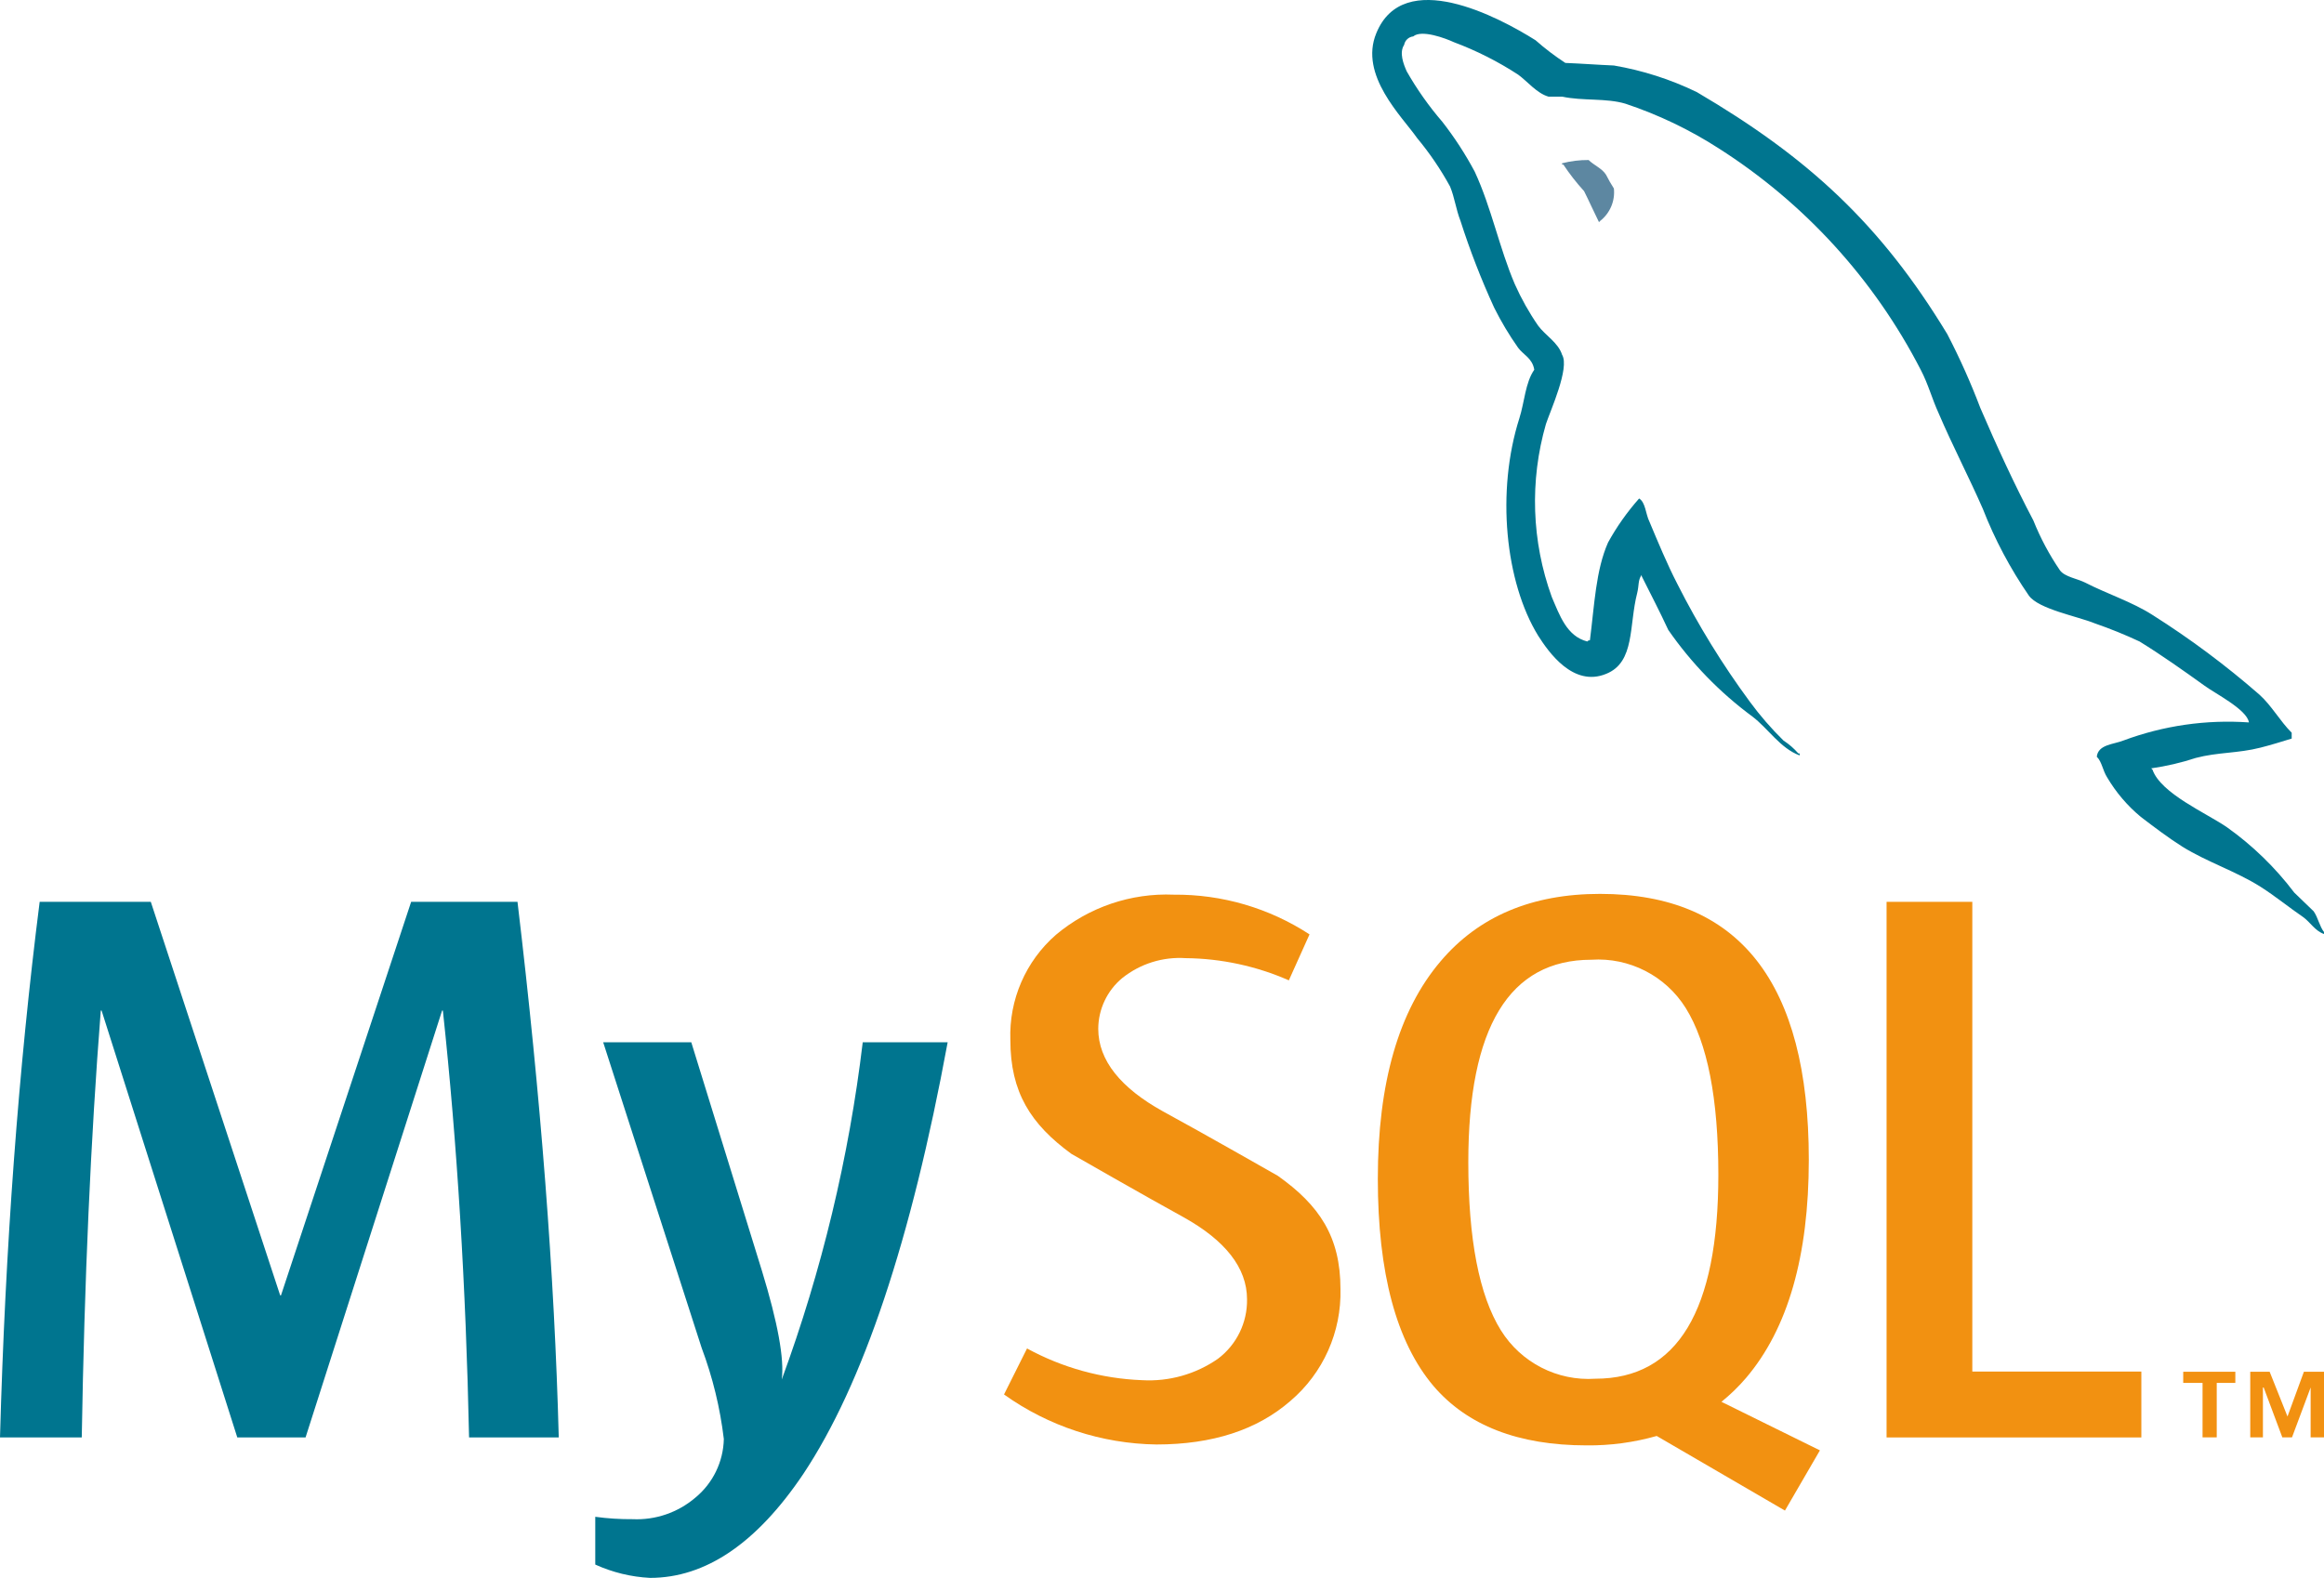
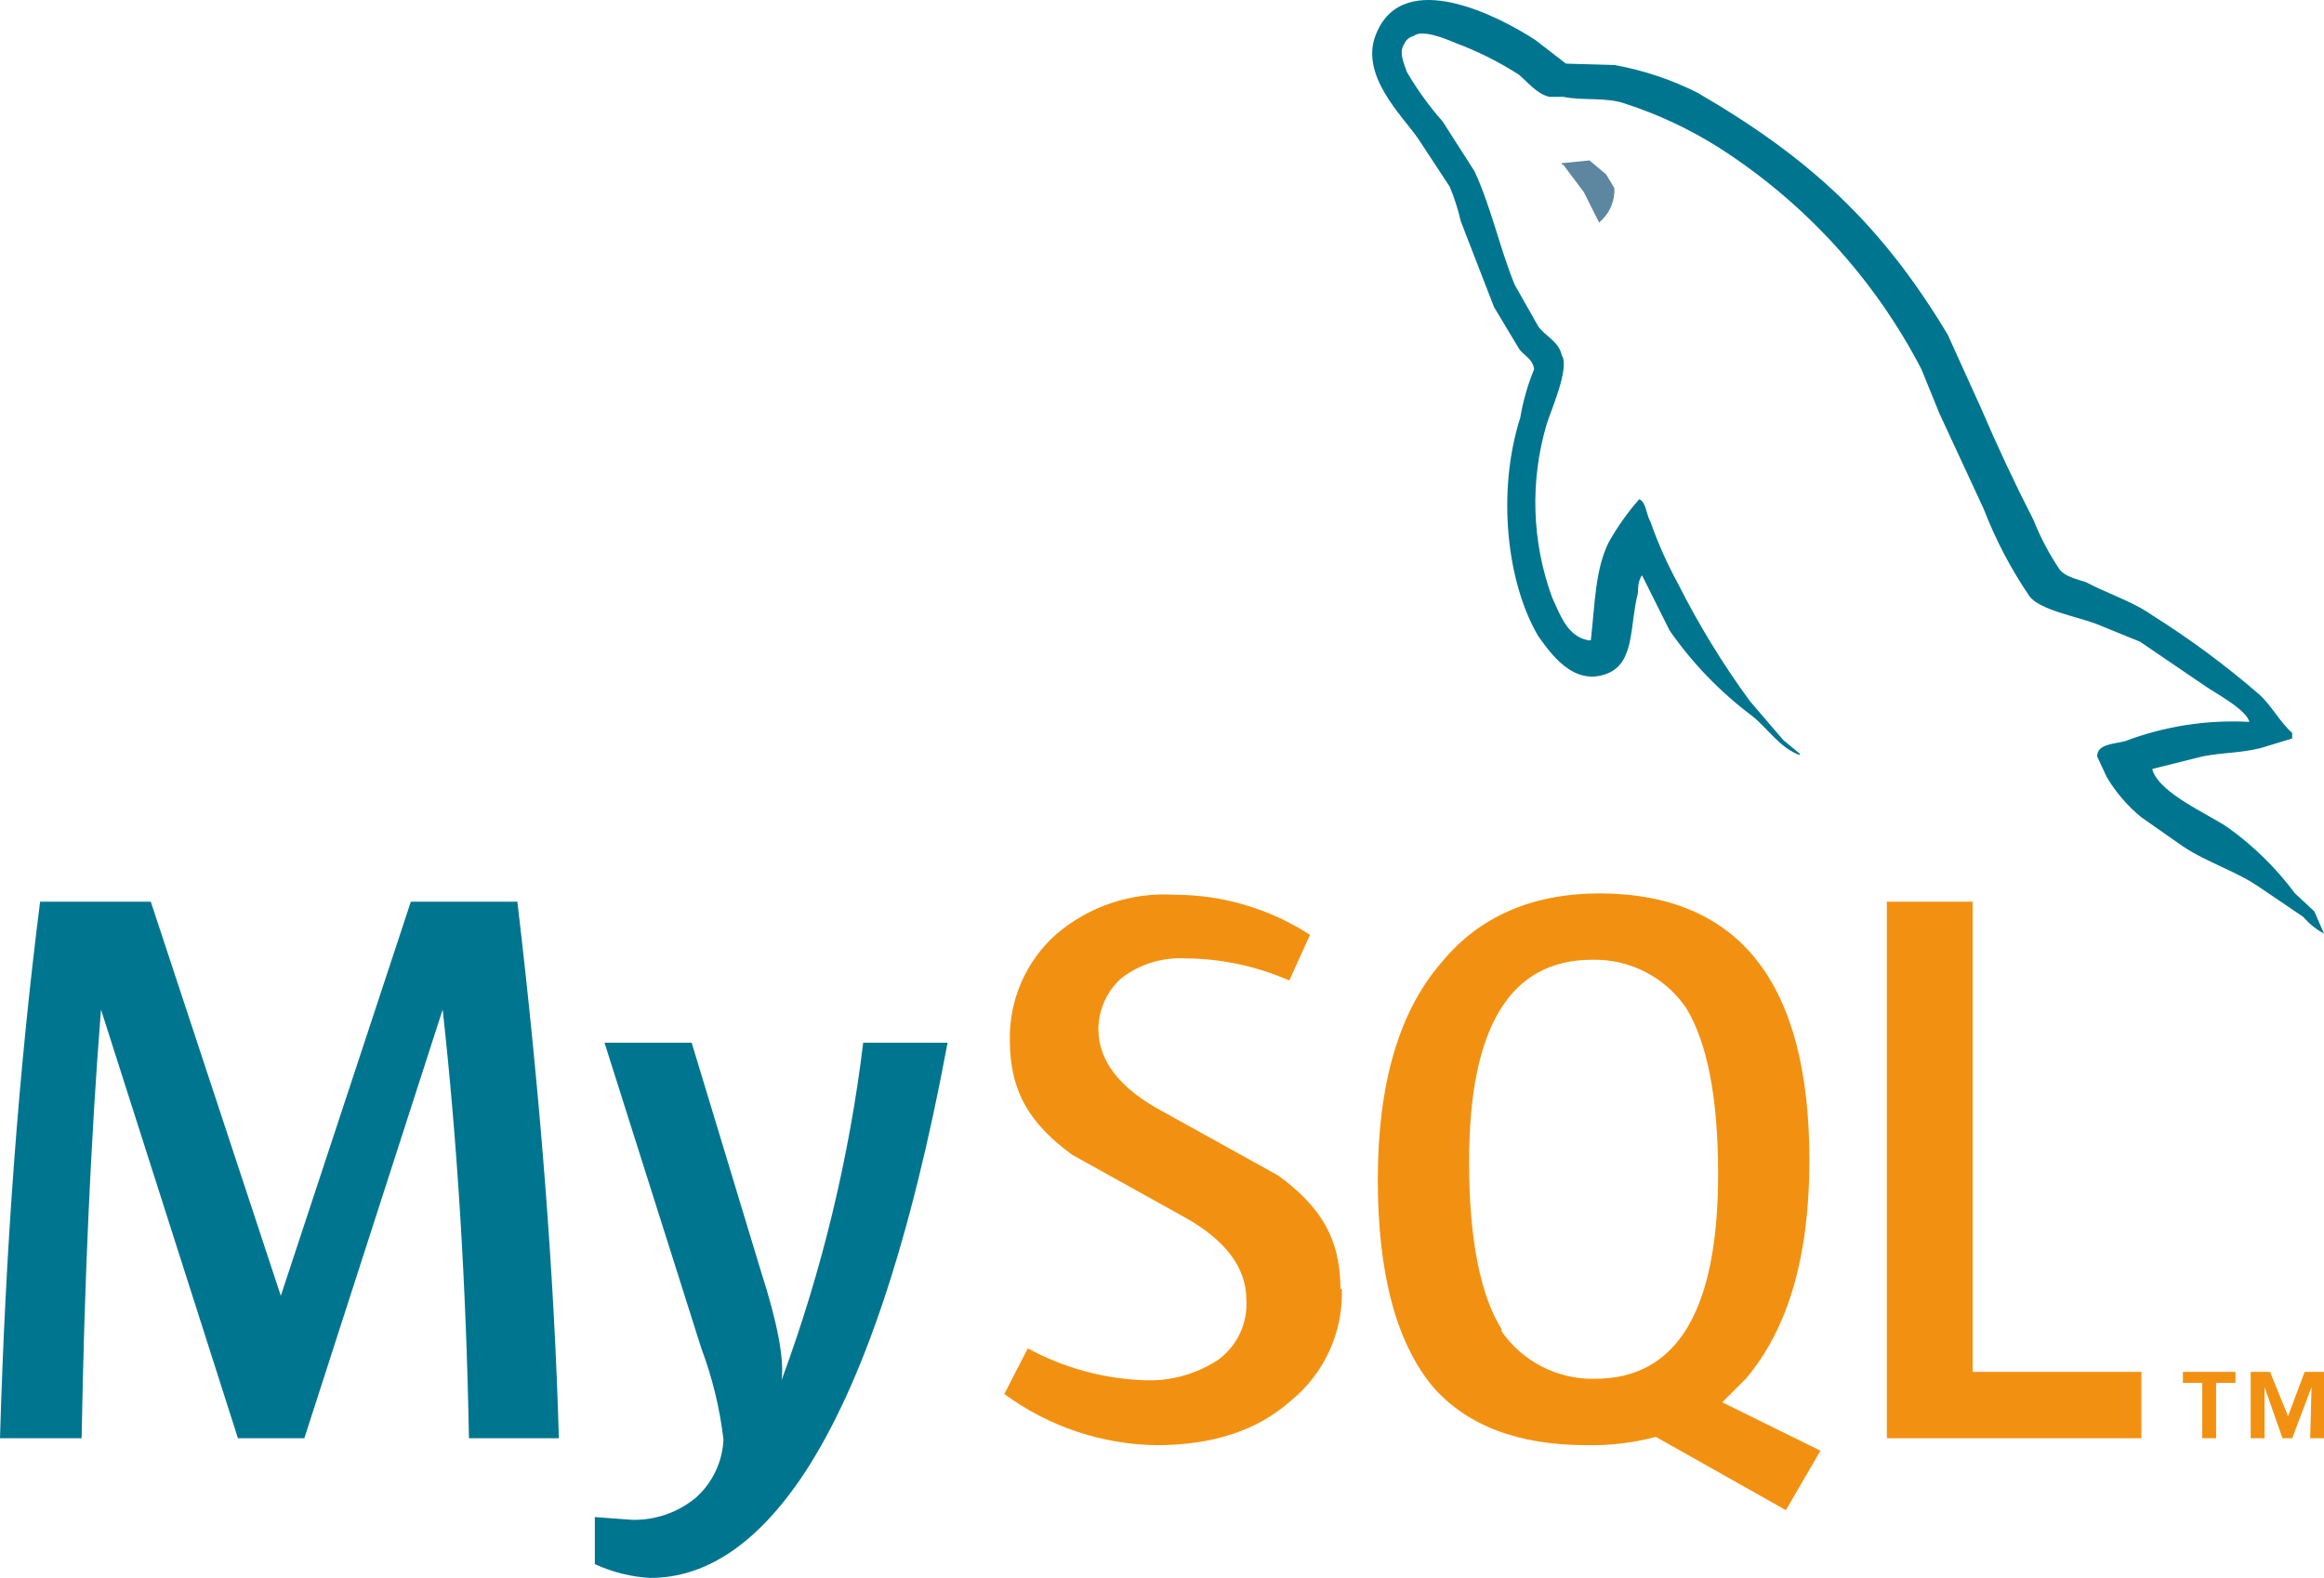
- <svg xmlns="http://www.w3.org/2000/svg" viewBox="0 0 168.026 114.114">
-   <g id="Layer_2" data-name="Layer 2">
-     <g id="Layer_1-2" data-name="Layer 1">
-       <path d="M114.858,11.573a7.472,7.472,0,0,0-1.919.235v.094h.092a15.801,15.801,0,0,0,1.498,1.92c.377.749.704,1.495,1.078,2.244.047-.045.092-.094.092-.094a2.628,2.628,0,0,0,.986-2.34,10.549,10.549,0,0,1-.562-.983c-.28-.467-.89-.701-1.265-1.076" style="fill:#5d87a1;fill-rule:evenodd" />
-       <path d="M40.398,103.958H33.914q-.343-16.414-1.894-30.872h-.057l-9.871,30.872H17.156L7.345,73.086H7.287q-1.091,13.887-1.376,30.872H0Q.573,83.299,2.868,65.222h8.035l9.354,28.462h.058l9.411-28.462h7.689q2.525,21.173,2.983,38.735" style="fill:#00758f" />
-       <path d="M68.516,75.38q-3.959,21.486-10.444,31.229-5.052,7.506-11.075,7.506a10.906,10.906,0,0,1-3.959-.964V109.697a18.789,18.789,0,0,0,2.697.172,6.521,6.521,0,0,0,4.534-1.552,5.655,5.655,0,0,0,2.064-4.245,28.299,28.299,0,0,0-1.606-6.598L43.611,75.38h6.369L55.087,91.904q1.721,5.628,1.435,7.864A107.898,107.898,0,0,0,62.376,75.38Z" style="fill:#00758f" />
-       <polygon points="154.82 103.958 136.4 103.958 136.4 65.222 142.599 65.222 142.599 99.193 154.82 99.193 154.82 103.958" style="fill:#f29111" />
-       <path d="M131.581,104.892l-7.12-3.511a13.348,13.348,0,0,0,1.781-1.73q4.534-5.331,4.535-15.778,0-19.222-15.092-19.226-7.402,0-11.535,4.88Q99.615,74.864,99.617,85.25q0,10.214,4.016,14.978,3.674,4.302,11.077,4.304a17.854,17.854,0,0,0,5.071-.681l9.271,5.396Zm-23.068-8.684q-2.354-3.787-2.354-12.163,0-14.632,8.895-14.635a7.469,7.469,0,0,1,6.83,3.499q2.351,3.789,2.353,12.052,0,14.748-8.895,14.75a7.456,7.456,0,0,1-6.828-3.503" style="fill:#f29111;fill-rule:evenodd" />
-       <path d="M96.916,93.221a10.283,10.283,0,0,1-3.613,8.092q-3.612,3.151-9.694,3.154A19.434,19.434,0,0,1,72.591,100.85l1.664-3.327a18.883,18.883,0,0,0,8.318,2.294,8.727,8.727,0,0,0,5.479-1.545A5.274,5.274,0,0,0,90.161,93.97c0-2.301-1.604-4.267-4.547-5.915-2.718-1.491-8.148-4.604-8.148-4.604-2.942-2.146-4.417-4.449-4.417-8.243a9.635,9.635,0,0,1,3.297-7.604,12.443,12.443,0,0,1,8.523-2.9,17.64,17.64,0,0,1,9.81,2.872L93.184,70.9a18.999,18.999,0,0,0-7.455-1.605,6.643,6.643,0,0,0-4.588,1.438,4.796,4.796,0,0,0-1.737,3.67c0,2.294,1.639,4.284,4.664,5.965,2.752,1.492,8.314,4.665,8.314,4.665,3.026,2.143,4.534,4.426,4.534,8.188" style="fill:#f29111" />
-       <path d="M162.598,52.247a21.643,21.643,0,0,0-9.08,1.31c-.702.28-1.823.28-1.92,1.17.377.374.422.981.752,1.499a10.925,10.925,0,0,0,2.433,2.854c.983.749,1.966,1.495,2.997,2.15,1.823,1.128,3.884,1.78,5.659,2.904,1.033.654,2.06,1.496,3.093,2.2.513.374.838.983,1.495,1.215v-.142c-.329-.42-.422-1.028-.747-1.499-.468-.465-.936-.889-1.405-1.355a22.302,22.302,0,0,0-4.866-4.726c-1.499-1.032-4.777-2.437-5.383-4.163,0,0-.049-.05-.095-.096a18.809,18.809,0,0,0,3.23-.754c1.589-.42,3.04-.325,4.678-.745.75-.189,1.499-.424,2.251-.654v-.424c-.847-.841-1.452-1.966-2.342-2.761a62.669,62.669,0,0,0-7.723-5.757c-1.453-.936-3.325-1.542-4.87-2.34-.559-.281-1.494-.42-1.823-.891a18.782,18.782,0,0,1-1.92-3.603c-1.355-2.571-2.669-5.425-3.837-8.144a50.052,50.052,0,0,0-2.387-5.334c-4.823-7.958-10.063-12.776-18.113-17.504a22.433,22.433,0,0,0-5.989-1.92c-1.172-.049-2.341-.14-3.511-.186a18.676,18.676,0,0,1-2.154-1.64C108.352,1.23,101.475-2.42,99.508,2.4c-1.264,3.044,1.872,6.038,2.949,7.583a21.93,21.93,0,0,1,2.385,3.509c.328.796.422,1.64.751,2.481a55.789,55.789,0,0,0,2.434,6.273,22.126,22.126,0,0,0,1.73,2.899c.378.518,1.031.749,1.172,1.594-.653.934-.704,2.339-1.078,3.51-1.684,5.289-1.029,11.841,1.358,15.725.747,1.17,2.527,3.745,4.915,2.76,2.105-.841,1.638-3.509,2.246-5.848.14-.565.046-.936.326-1.31v.095c.654,1.309,1.312,2.569,1.92,3.884a26.707,26.707,0,0,0,6.086,6.269c1.12.846,2.01,2.294,3.414,2.81v-.142h-.093a5.148,5.148,0,0,0-1.076-.935,23.022,23.022,0,0,1-2.435-2.809,59.912,59.912,0,0,1-5.24-8.518c-.751-1.454-1.404-3.044-2.014-4.494-.28-.559-.28-1.404-.749-1.684a17.562,17.562,0,0,0-2.245,3.179c-.89,2.015-.982,4.495-1.312,7.07-.186.049-.093,0-.186.093-1.496-.374-2.011-1.918-2.574-3.225a20.252,20.252,0,0,1-.421-12.501c.326-.981,1.734-4.07,1.17-5.006-.282-.893-1.218-1.403-1.732-2.108a18.53,18.53,0,0,1-1.684-2.995c-1.124-2.62-1.688-5.523-2.901-8.143a25.01,25.01,0,0,0-2.34-3.604,23.169,23.169,0,0,1-2.576-3.649c-.232-.516-.56-1.359-.188-1.919a.75.75,0,0,1,.657-.611c.605-.514,2.339.14,2.946.421a23.775,23.775,0,0,1,4.633,2.34c.656.469,1.358,1.358,2.199,1.594h.984c1.497.325,3.184.091,4.589.514a29.954,29.954,0,0,1,6.738,3.229,41.534,41.534,0,0,1,14.6,16.007c.562,1.075.799,2.059,1.312,3.18.983,2.298,2.201,4.638,3.182,6.882a30.766,30.766,0,0,0,3.326,6.272c.7.982,3.51,1.496,4.774,2.012a33.51,33.51,0,0,1,3.23,1.309c1.592.982,3.18,2.107,4.68,3.185.747.561,3.088,1.73,3.228,2.668" style="fill:#00758f;fill-rule:evenodd" />
-       <path d="M167.059,103.954h.968V99.208h-1.455l-1.185,3.235-1.29-3.235h-1.403v4.746h.916v-3.611h.053l1.351,3.611h.698l1.349-3.611Zm-7.814,0h1.026v-3.94h1.345v-.806h-3.768v.806h1.397Z" style="fill:#f29111" />
+ <svg xmlns="http://www.w3.org/2000/svg" viewBox="0 0 168 114.1">
+   <g data-name="Layer 2">
+     <g data-name="Layer 1">
+       <path d="m114.9 11.6-2 .2v.1h.1l1.5 2 1.1 2.2.1-.1a3 3 0 0 0 1-2.4l-.6-1z" fill="#5d87a1" fill-rule="evenodd" />
+       <path d="M40.4 104h-6.5q-.3-16.5-1.9-31l-10 31h-4.8L7.3 73q-1.1 14-1.4 31H0q.6-20.7 2.9-38.8h8l9.4 28.5 9.4-28.5h7.7q2.5 21.2 3 38.8m28.1-28.6q-4 21.5-10.4 31.2-5 7.5-11.1 7.5a11 11 0 0 1-4-1v-3.4l2.7.2a7 7 0 0 0 4.6-1.6 6 6 0 0 0 2-4.2 28 28 0 0 0-1.6-6.6l-7-22.1H50l5 16.5q1.8 5.6 1.5 7.9a108 108 0 0 0 5.9-24.4Z" fill="#00758f" />
+       <path fill="#f29111" d="M154.8 104h-18.4V65.2h6.2v34h12.2z" />
+       <path d="m131.6 104.9-7.1-3.5 1.7-1.7q4.6-5.4 4.6-15.8 0-19.2-15.1-19.3-7.4 0-11.5 5-4.6 5.3-4.6 15.7 0 10.2 4 15 3.7 4.2 11.1 4.2a18 18 0 0 0 5-.6l9.4 5.3Zm-23-8.7q-2.4-3.8-2.4-12.2 0-14.6 8.9-14.6a8 8 0 0 1 6.8 3.5q2.3 3.8 2.3 12 0 14.8-8.9 14.8a8 8 0 0 1-6.8-3.5" fill="#f29111" fill-rule="evenodd" />
+       <path d="M97 93.2a10 10 0 0 1-3.7 8.1q-3.6 3.2-9.7 3.2a19 19 0 0 1-11-3.7l1.7-3.3a19 19 0 0 0 8.3 2.3 9 9 0 0 0 5.5-1.5 5 5 0 0 0 2-4.3q0-3.5-4.5-6l-8.1-4.5c-3-2.2-4.5-4.5-4.5-8.3a10 10 0 0 1 3.3-7.6 12 12 0 0 1 8.6-2.9 18 18 0 0 1 9.8 2.9l-1.5 3.3a19 19 0 0 0-7.5-1.6 7 7 0 0 0-4.6 1.4 5 5 0 0 0-1.7 3.7q0 3.5 4.7 6l8.3 4.6c3 2.2 4.5 4.5 4.5 8.2" fill="#f29111" />
+       <path d="M162.6 52.2a22 22 0 0 0-9 1.4c-.8.2-2 .2-2 1.1l.7 1.5a11 11 0 0 0 2.5 2.9l3 2.1c1.8 1.2 3.9 1.8 5.6 3l3.1 2.1q.7.8 1.5 1.2l-.7-1.6-1.4-1.3a22 22 0 0 0-4.9-4.8c-1.5-1-4.8-2.4-5.4-4.1v-.1l3.2-.8c1.5-.4 3-.3 4.6-.7l2.3-.7V53c-.9-.8-1.5-2-2.4-2.8a63 63 0 0 0-7.7-5.7c-1.4-1-3.3-1.6-4.8-2.4-.6-.2-1.5-.4-1.9-.9a19 19 0 0 1-1.9-3.6q-2-3.9-3.8-8.1l-2.4-5.3c-4.8-8-10-12.8-18.1-17.5a22 22 0 0 0-6-2l-3.5-.1-2.2-1.7c-2.6-1.7-9.5-5.3-11.5-.5-1.3 3 1.9 6 3 7.6l2.3 3.5q.5 1.2.8 2.5l2.4 6.2 1.8 3c.3.5 1 .7 1.1 1.5q-.7 1.7-1 3.5c-1.7 5.3-1 11.9 1.3 15.8.8 1.1 2.5 3.7 5 2.7 2-.8 1.6-3.5 2.2-5.8q0-.9.3-1.3l2 4a27 27 0 0 0 6 6.2c1.1.9 2 2.3 3.4 2.8v-.1l-1.2-1-2.4-2.8a60 60 0 0 1-5.2-8.5q-1.2-2.2-2-4.5c-.3-.5-.3-1.4-.8-1.6a18 18 0 0 0-2.2 3.1c-1 2-1 4.5-1.3 7.1h-.2c-1.5-.3-2-1.8-2.6-3.1a20 20 0 0 1-.4-12.5c.3-1 1.7-4.1 1.1-5-.2-1-1.2-1.4-1.7-2.1l-1.7-3c-1.1-2.7-1.7-5.6-2.9-8.2l-2.3-3.6a23 23 0 0 1-2.6-3.6c-.2-.6-.6-1.4-.2-2a1 1 0 0 1 .7-.6c.6-.5 2.3.2 3 .5a24 24 0 0 1 4.6 2.3c.6.5 1.3 1.4 2.2 1.6h1c1.4.3 3.1 0 4.5.5a30 30 0 0 1 6.8 3.2 42 42 0 0 1 14.6 16l1.3 3.2 3.2 6.9a31 31 0 0 0 3.3 6.3c.7 1 3.5 1.5 4.8 2l3.2 1.3 4.7 3.2c.7.5 3 1.7 3.2 2.6" fill="#00758f" fill-rule="evenodd" />
+       <path d="M167 104h1v-4.8h-1.4l-1.2 3.2-1.3-3.2h-1.4v4.8h1v-3.7l1.3 3.7h.7l1.4-3.7Zm-7.8 0h1v-4h1.4v-.8h-3.8v.8h1.4Z" fill="#f29111" />
    </g>
  </g>
</svg>
